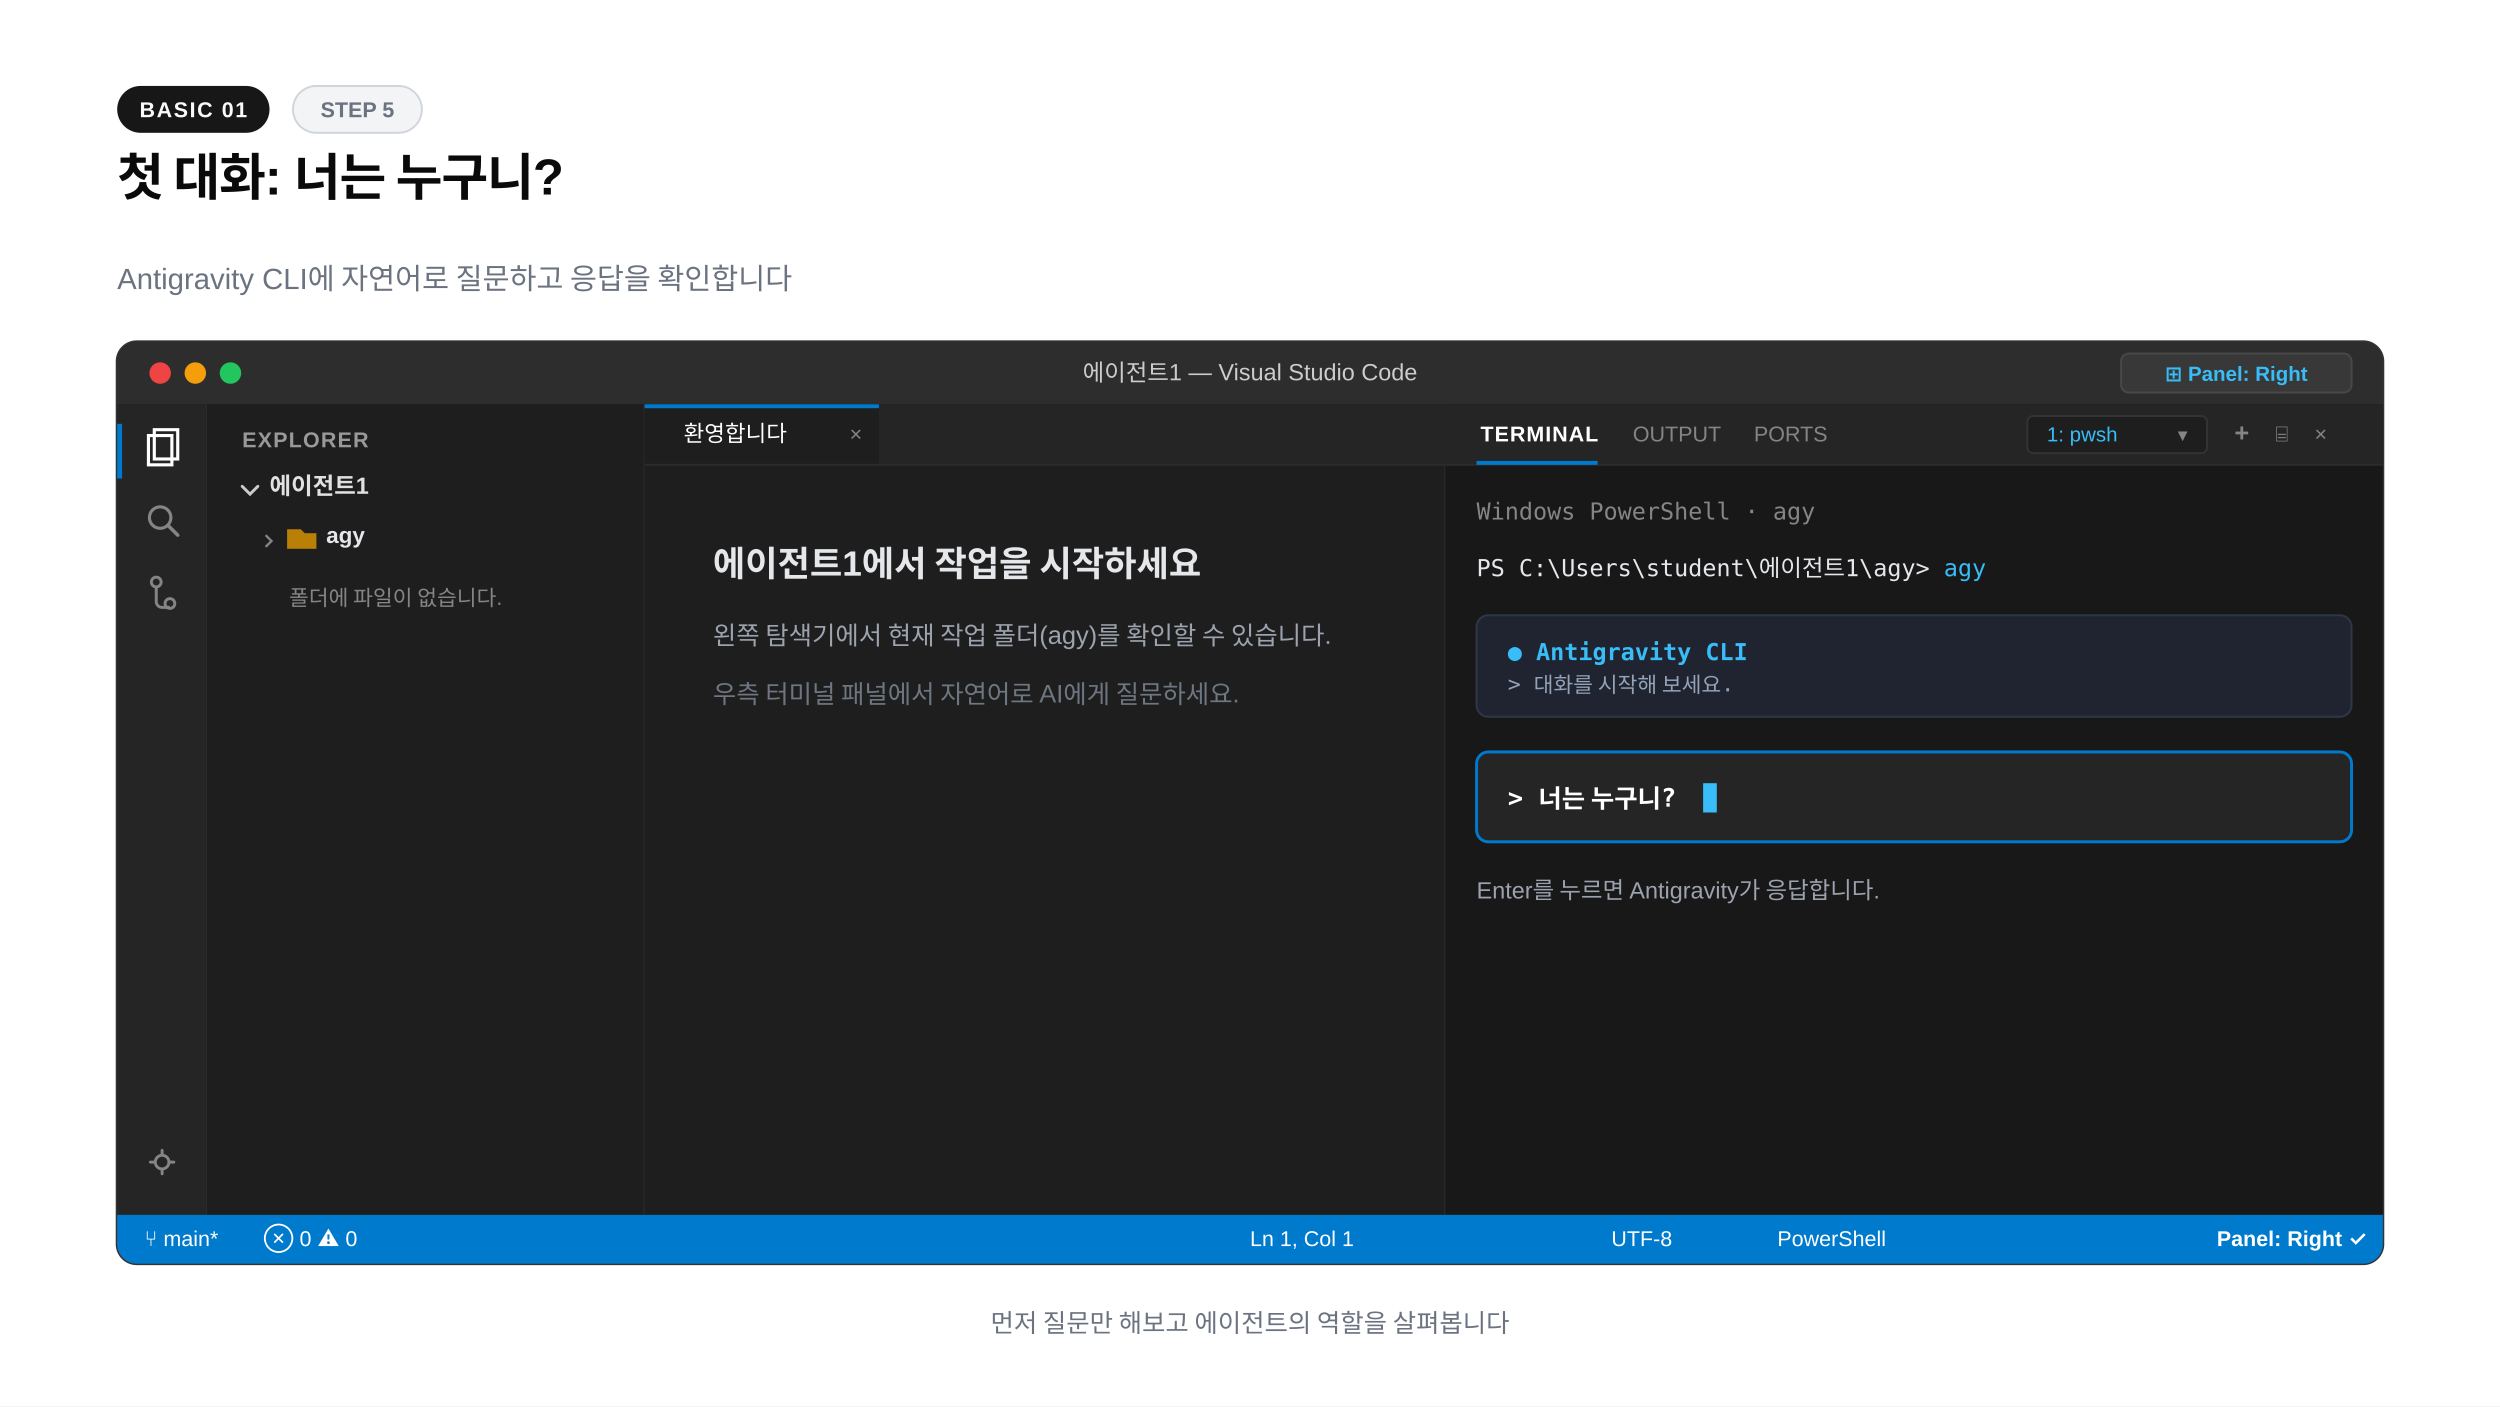
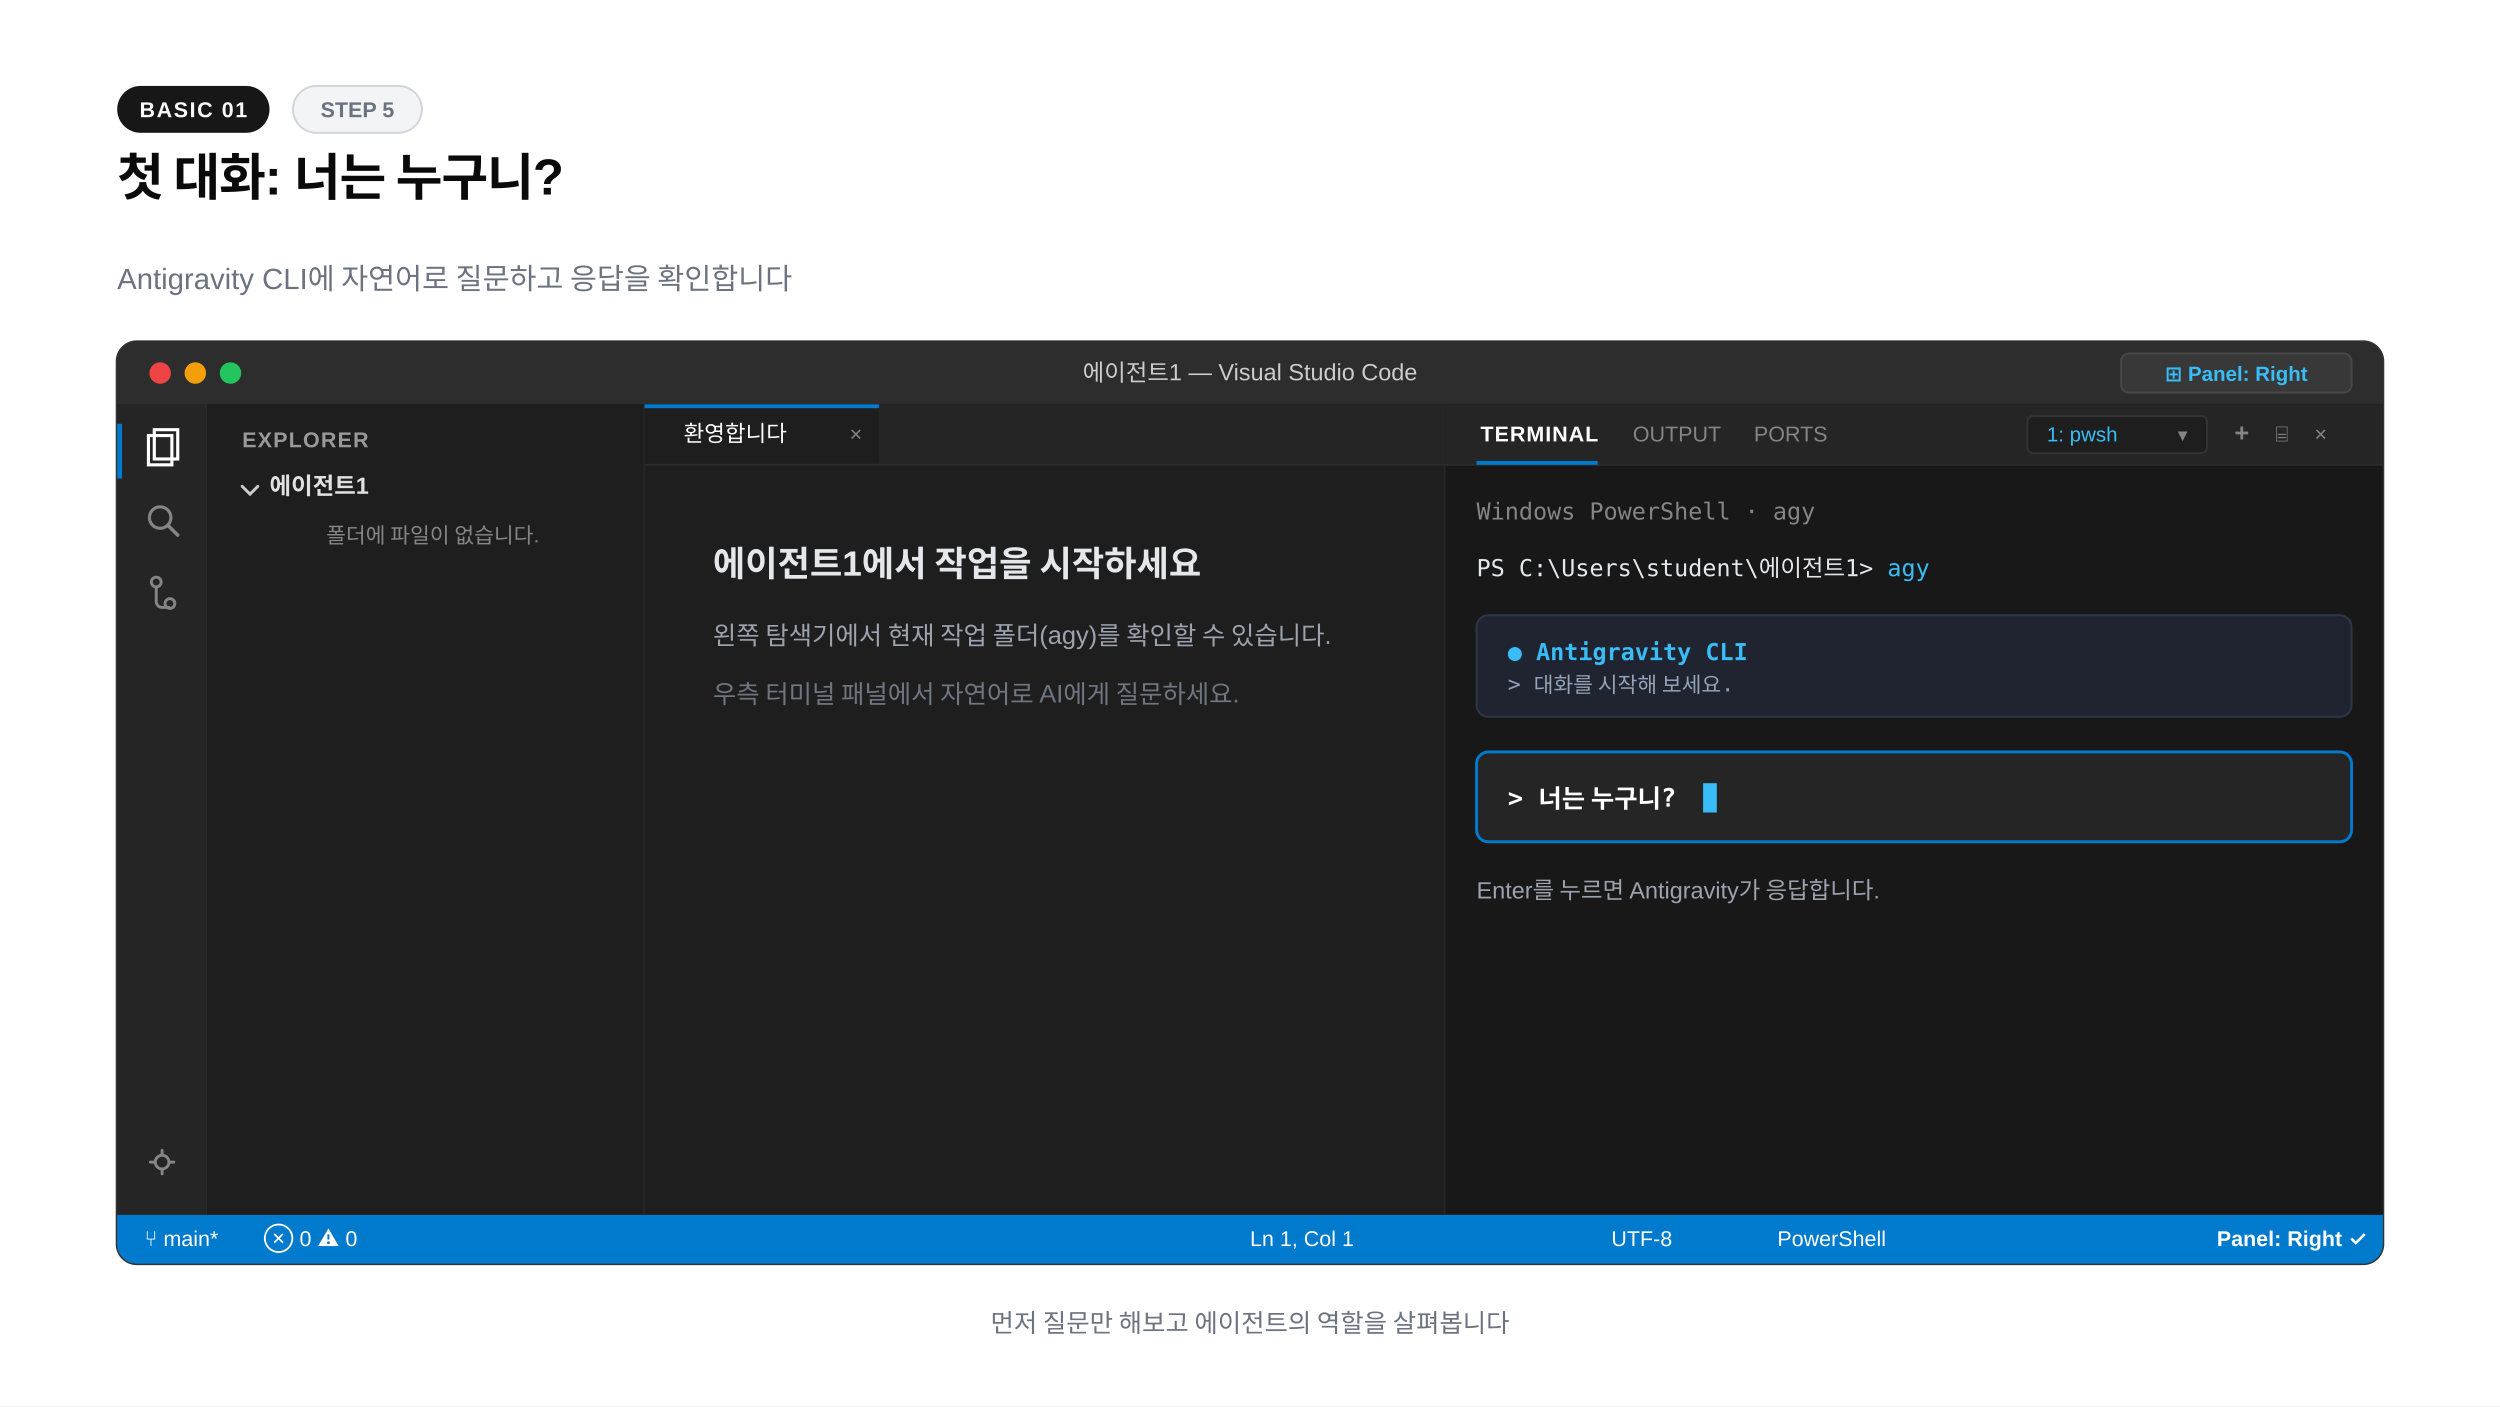
<svg xmlns="http://www.w3.org/2000/svg" width="1280" height="720" viewBox="0 0 1280 720">
  <rect width="1280" height="720" fill="#ffffff" />
  <rect x="60" y="44" width="78" height="24" rx="12" fill="#171717" />
  <text x="99" y="60" text-anchor="middle" font-family="-apple-system,BlinkMacSystemFont,'Segoe UI',Arial,sans-serif" font-size="11" font-weight="600" fill="#fafafa" letter-spacing="0.8">BASIC 01</text>
  <rect x="150" y="44" width="66" height="24" rx="12" fill="#f3f4f6" stroke="#d1d5db" stroke-width="1" />
  <text x="183" y="60" text-anchor="middle" font-family="-apple-system,BlinkMacSystemFont,'Segoe UI',Arial,sans-serif" font-size="11" font-weight="600" fill="#6b7280">STEP 5</text>
  <text x="60" y="100" font-family="-apple-system,BlinkMacSystemFont,'Segoe UI',Arial,sans-serif" font-size="26" font-weight="800" fill="#0a0a0a" letter-spacing="-0.02em">첫 대화: 너는 누구니?</text>
  <text x="60" y="148" font-family="-apple-system,BlinkMacSystemFont,'Segoe UI',Arial,sans-serif" font-size="15" fill="#6b7280">Antigravity CLI에 자연어로 질문하고 응답을 확인합니다</text>
  <rect x="60" y="175" width="1160" height="472" rx="10" fill="#1e1e1e" stroke="#333333" stroke-width="1.5" />
  <path d="M60 185a10 10 0 0 1 10-10h1140a10 10 0 0 1 10 10v22H60z" fill="#2d2d2d" />
  <circle cx="82" cy="191" r="5.5" fill="#ef4444" />
  <circle cx="100" cy="191" r="5.5" fill="#f59e0b" />
  <circle cx="118" cy="191" r="5.5" fill="#22c55e" />
  <text x="640" y="195" text-anchor="middle" font-family="-apple-system,BlinkMacSystemFont,'Segoe UI',Arial,sans-serif" font-size="12" font-weight="500" fill="#cccccc">에이전트1 — Visual Studio Code</text>
  <rect x="1086" y="181" width="118" height="20" rx="4" fill="#383838" stroke="#484848" stroke-width="1" />
  <text x="1145" y="195" text-anchor="middle" font-family="-apple-system,BlinkMacSystemFont,'Segoe UI',Arial,sans-serif" font-size="10.5" font-weight="600" fill="#38bdf8">⊞ Panel: Right</text>
  <rect x="60" y="207" width="46" height="415" fill="#252526" />
  <line x1="106" y1="207" x2="106" y2="622" stroke="#2b2b2b" stroke-width="1" />
  <rect x="60" y="217" width="2.5" height="28" fill="#007acc" />
  <path d="M76 223h12v15H76z" fill="none" stroke="#ffffff" stroke-width="1.6" />
  <path d="M79 220h12v15H79z" fill="none" stroke="#ffffff" stroke-width="1.6" />
  <circle cx="82" cy="265" r="5.5" fill="none" stroke="#858585" stroke-width="1.6" />
  <line x1="86" y1="269" x2="91" y2="274" stroke="#858585" stroke-width="1.8" stroke-linecap="round" />
  <circle cx="80" cy="298" r="2.5" fill="none" stroke="#858585" stroke-width="1.5" />
  <circle cx="87" cy="309" r="2.5" fill="none" stroke="#858585" stroke-width="1.5" />
  <path d="M80 300v8a3 3 0 0 0 3 3h4" fill="none" stroke="#858585" stroke-width="1.5" />
  <circle cx="83" cy="595" r="3.5" fill="none" stroke="#858585" stroke-width="1.5" />
  <path d="M83 589v2M83 599v2M77 595h2M87 595h2" stroke="#858585" stroke-width="1.5" stroke-linecap="round" />
  <rect x="106" y="207" width="224" height="415" fill="#1e1e1e" />
  <line x1="330" y1="207" x2="330" y2="622" stroke="#2b2b2b" stroke-width="1" />
  <text x="124" y="229" font-family="-apple-system,BlinkMacSystemFont,'Segoe UI',Arial,sans-serif" font-size="11" font-weight="700" fill="#999999" letter-spacing="0.6">EXPLORER</text>
  <path d="M124 249l4 4 4-4" fill="none" stroke="#cccccc" stroke-width="1.5" stroke-linecap="round" />
  <text x="138" y="253" font-family="-apple-system,BlinkMacSystemFont,'Segoe UI',Arial,sans-serif" font-size="12" font-weight="700" fill="#e1e1e1">에이전트1</text>
-   <path d="M136 274l3 3-3 3" fill="none" stroke="#858585" stroke-width="1.2" />
-   <path d="M147 271h7l2 2h6v8h-15z" fill="#ca8a04" opacity="0.9" />
-   <text x="167" y="278" font-family="-apple-system,BlinkMacSystemFont,'Segoe UI',Arial,sans-serif" font-size="11.5" font-weight="700" fill="#e5e7eb">agy</text>
-   <text x="148" y="310" font-family="-apple-system,BlinkMacSystemFont,'Segoe UI',Arial,sans-serif" font-size="11" fill="#858585">폴더에 파일이 없습니다.</text>
+   <text x="167" y="278" font-family="-apple-system,BlinkMacSystemFont,'Segoe UI',Arial,sans-serif" font-size="11" fill="#858585">폴더에 파일이 없습니다.</text>
  <rect x="330" y="207" width="410" height="415" fill="#1e1e1e" />
  <line x1="740" y1="207" x2="740" y2="622" stroke="#2b2b2b" stroke-width="1" />
  <rect x="330" y="207" width="410" height="31" fill="#252526" />
  <rect x="330" y="207" width="120" height="31" fill="#1e1e1e" />
  <rect x="330" y="207" width="120" height="2" fill="#007acc" />
  <text x="350" y="226" font-family="-apple-system,BlinkMacSystemFont,'Segoe UI',Arial,sans-serif" font-size="11.5" fill="#ffffff">환영합니다</text>
  <text x="435" y="226" font-family="-apple-system,BlinkMacSystemFont,'Segoe UI',Arial,sans-serif" font-size="11" fill="#858585">×</text>
  <line x1="330" y1="238" x2="740" y2="238" stroke="#2b2b2b" stroke-width="1" />
  <g font-family="-apple-system,BlinkMacSystemFont,'Segoe UI',Arial,sans-serif">
    <text x="365" y="295" font-size="18" font-weight="700" fill="#e5e7eb">에이전트1에서 작업을 시작하세요</text>
    <text x="365" y="330" font-size="13" fill="#9ca3af">왼쪽 탐색기에서 현재 작업 폴더(agy)를 확인할 수 있습니다.</text>
    <text x="365" y="360" font-size="13" fill="#6e7681">우측 터미널 패널에서 자연어로 AI에게 질문하세요.</text>
  </g>
  <rect x="740" y="207" width="480" height="415" fill="#181818" />
  <rect x="740" y="207" width="480" height="31" fill="#252526" />
  <line x1="740" y1="238" x2="1220" y2="238" stroke="#2b2b2b" stroke-width="1" />
  <text x="758" y="226" font-family="-apple-system,BlinkMacSystemFont,'Segoe UI',Arial,sans-serif" font-size="11" font-weight="700" fill="#ffffff" letter-spacing="0.5">TERMINAL</text>
  <rect x="756" y="236" width="62" height="2" fill="#007acc" />
  <text x="836" y="226" font-family="-apple-system,BlinkMacSystemFont,'Segoe UI',Arial,sans-serif" font-size="11" fill="#858585">OUTPUT</text>
  <text x="898" y="226" font-family="-apple-system,BlinkMacSystemFont,'Segoe UI',Arial,sans-serif" font-size="11" fill="#858585">PORTS</text>
  <rect x="1038" y="213" width="92" height="19" rx="3" fill="#1e1e1e" stroke="#333333" stroke-width="1" />
  <text x="1048" y="226" font-family="-apple-system,BlinkMacSystemFont,'Segoe UI',Arial,sans-serif" font-size="10.5" fill="#38bdf8">1: pwsh</text>
  <text x="1115" y="226" font-family="-apple-system,BlinkMacSystemFont,'Segoe UI',Arial,sans-serif" font-size="10" fill="#858585">▾</text>
  <text x="1144" y="226" font-family="-apple-system,BlinkMacSystemFont,'Segoe UI',Arial,sans-serif" font-size="13" font-weight="700" fill="#858585">+</text>
  <text x="1165" y="226" font-family="-apple-system,BlinkMacSystemFont,'Segoe UI',Arial,sans-serif" font-size="11" fill="#858585">⌸</text>
  <text x="1185" y="226" font-family="-apple-system,BlinkMacSystemFont,'Segoe UI',Arial,sans-serif" font-size="11" fill="#858585">×</text>
  <g font-family="Consolas,monospace" font-size="12">
    <text x="756" y="266" fill="#858585">Windows PowerShell · agy</text>
-     <text x="756" y="295" fill="#e5e7eb">PS C:\Users\student\에이전트1\agy&gt; <tspan fill="#38bdf8">agy</tspan>
+     <text x="756" y="295" fill="#e5e7eb">PS C:\Users\student\에이전트1&gt; <tspan fill="#38bdf8">agy</tspan>
    </text>
    <rect x="756" y="315" width="448" height="52" rx="6" fill="#1f2430" stroke="#2d3748" stroke-width="1" />
    <text x="772" y="338" fill="#38bdf8" font-weight="600">● Antigravity CLI</text>
    <text x="772" y="354" fill="#94a3b8" font-size="11">&gt; 대화를 시작해 보세요.</text>
    <rect x="756" y="385" width="448" height="46" rx="6" fill="#252526" stroke="#007acc" stroke-width="1.5" />
    <text x="772" y="413" fill="#ffffff" font-size="13" font-weight="600">&gt; 너는 누구니?</text>
    <rect x="872" y="401" width="7" height="15" fill="#38bdf8" />
    <text x="756" y="460" fill="#9ca3af" font-family="-apple-system,BlinkMacSystemFont,'Segoe UI',Arial,sans-serif" font-size="12">Enter를 누르면 Antigravity가 응답합니다.</text>
  </g>
  <path d="M60 622h1160v15a10 10 0 0 1-10 10H70a10 10 0 0 1-10-10z" fill="#007acc" />
  <text x="74" y="638" font-family="-apple-system,BlinkMacSystemFont,'Segoe UI',Arial,sans-serif" font-size="11" font-weight="500" fill="#ffffff">⑂ main*</text>
  <text x="135" y="638" font-family="-apple-system,BlinkMacSystemFont,'Segoe UI',Arial,sans-serif" font-size="11" fill="#ffffff">⊗ 0  ⚠ 0</text>
  <text x="640" y="638" font-family="-apple-system,BlinkMacSystemFont,'Segoe UI',Arial,sans-serif" font-size="11" fill="#ffffff">Ln 1, Col 1</text>
  <text x="825" y="638" font-family="-apple-system,BlinkMacSystemFont,'Segoe UI',Arial,sans-serif" font-size="11" fill="#ffffff">UTF-8</text>
  <text x="910" y="638" font-family="-apple-system,BlinkMacSystemFont,'Segoe UI',Arial,sans-serif" font-size="11" fill="#ffffff">PowerShell</text>
  <text x="1135" y="638" font-family="-apple-system,BlinkMacSystemFont,'Segoe UI',Arial,sans-serif" font-size="11" font-weight="600" fill="#ffffff">Panel: Right ✓</text>
  <text x="640" y="682" text-anchor="middle" font-family="-apple-system,BlinkMacSystemFont,'Segoe UI',Arial,sans-serif" font-size="13" font-weight="500" fill="#6b7280">먼저 질문만 해보고 에이전트의 역할을 살펴봅니다</text>
</svg>
